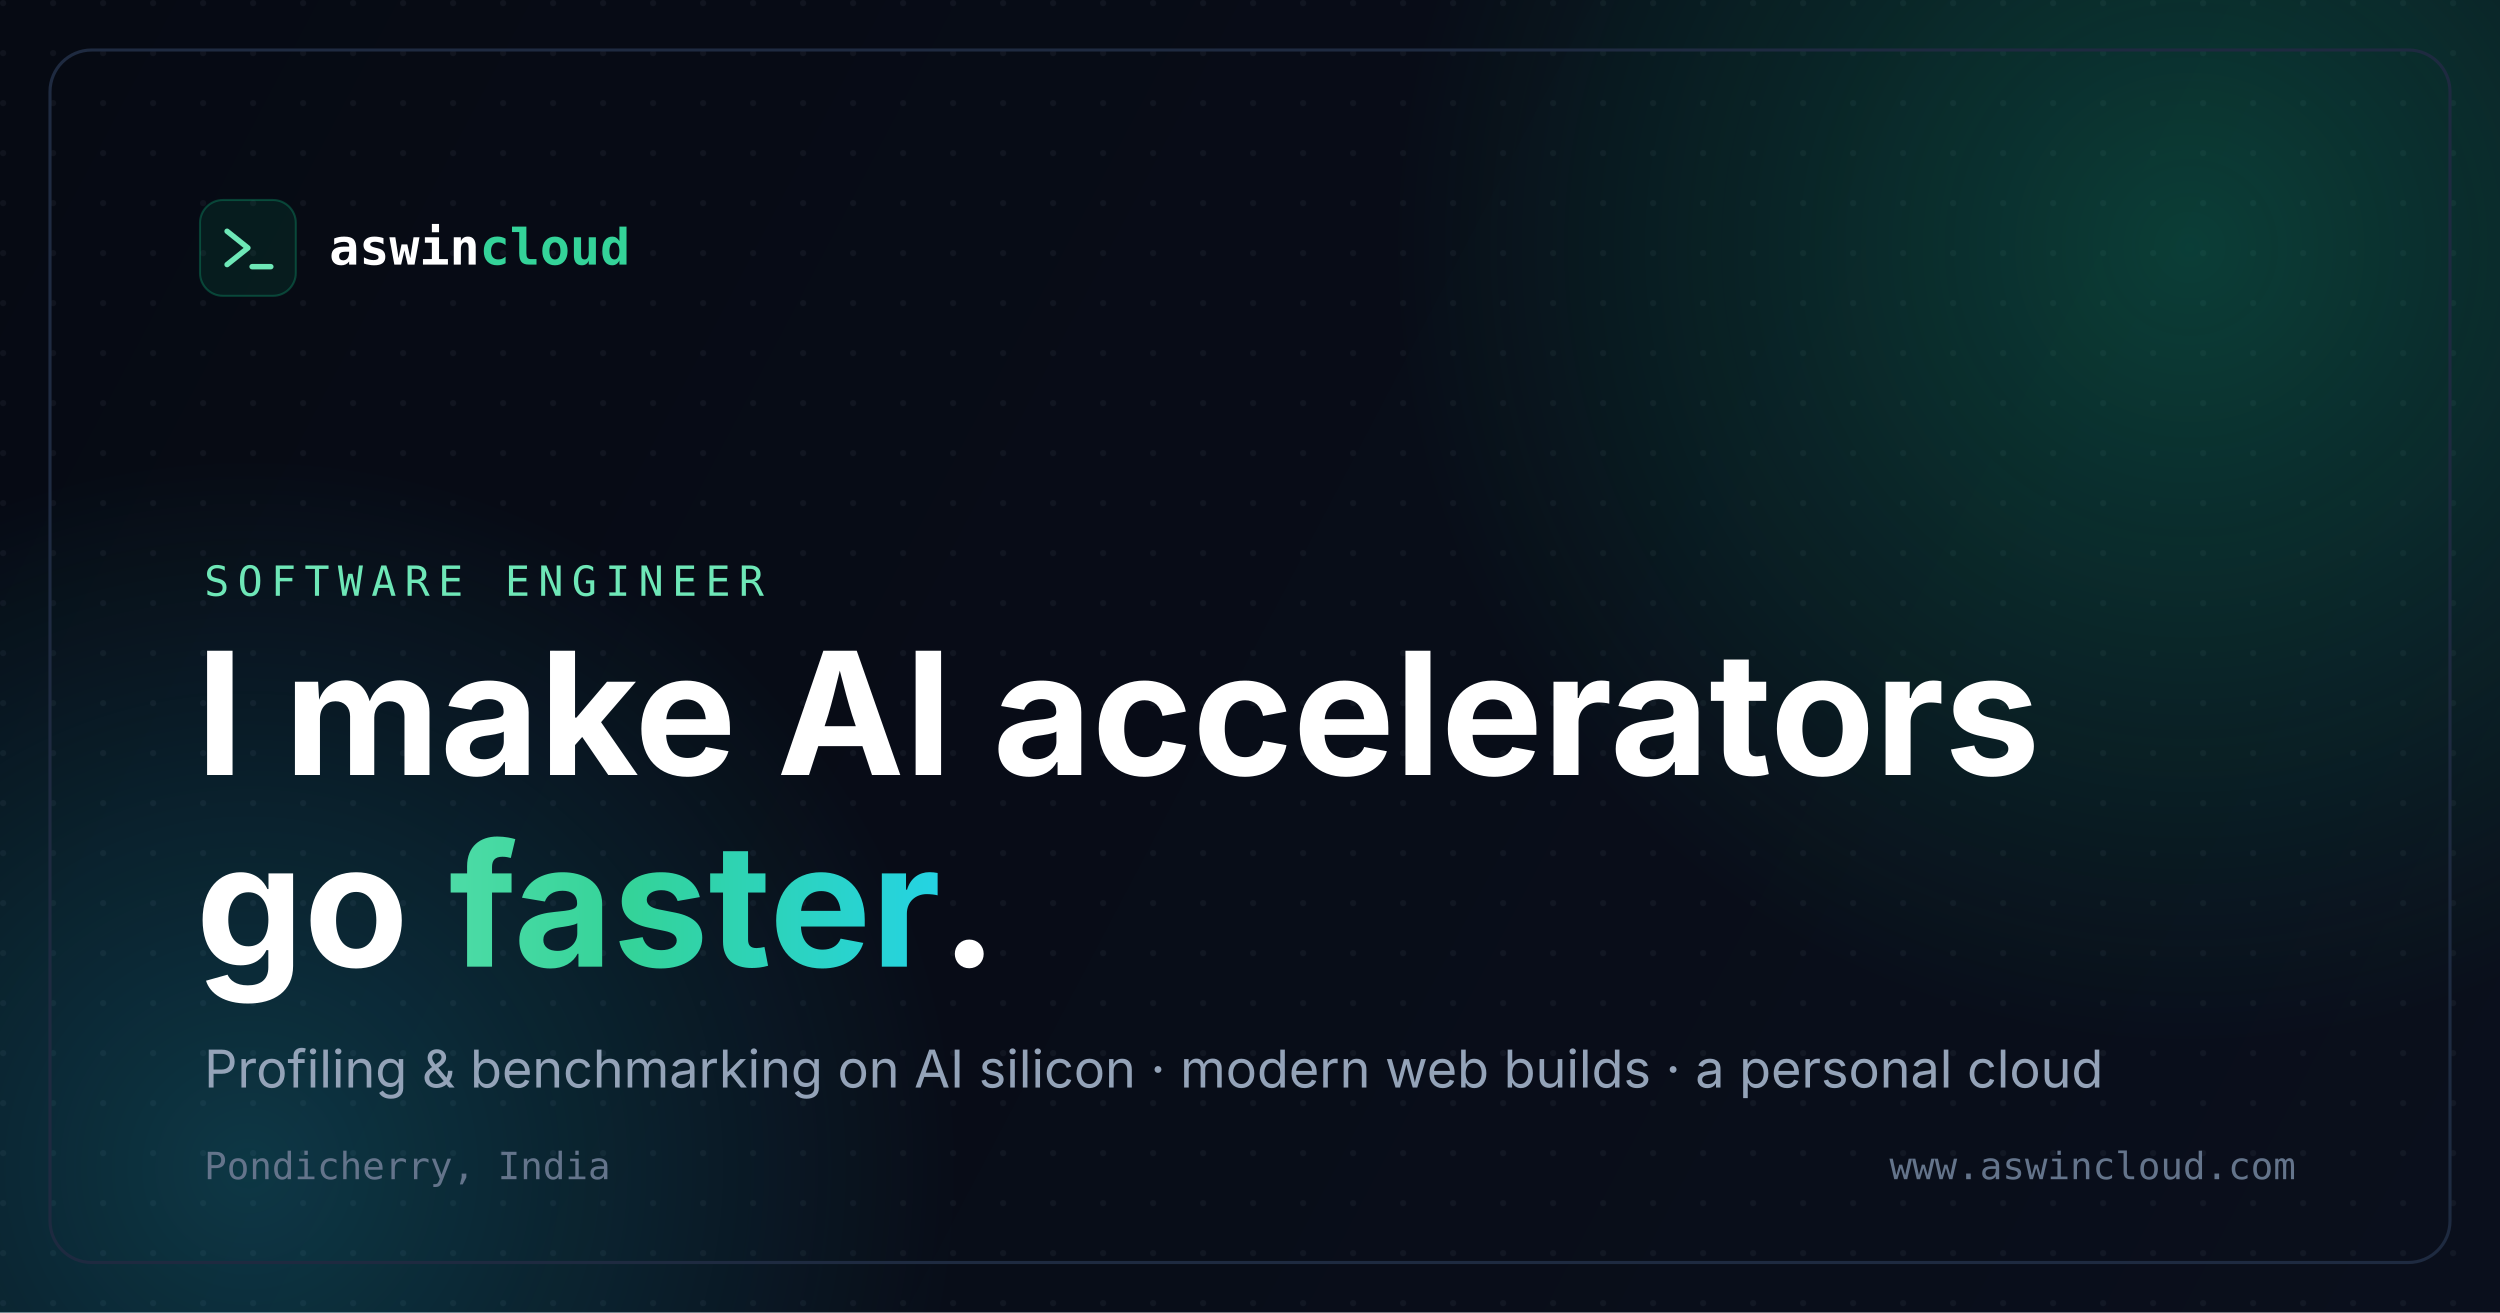
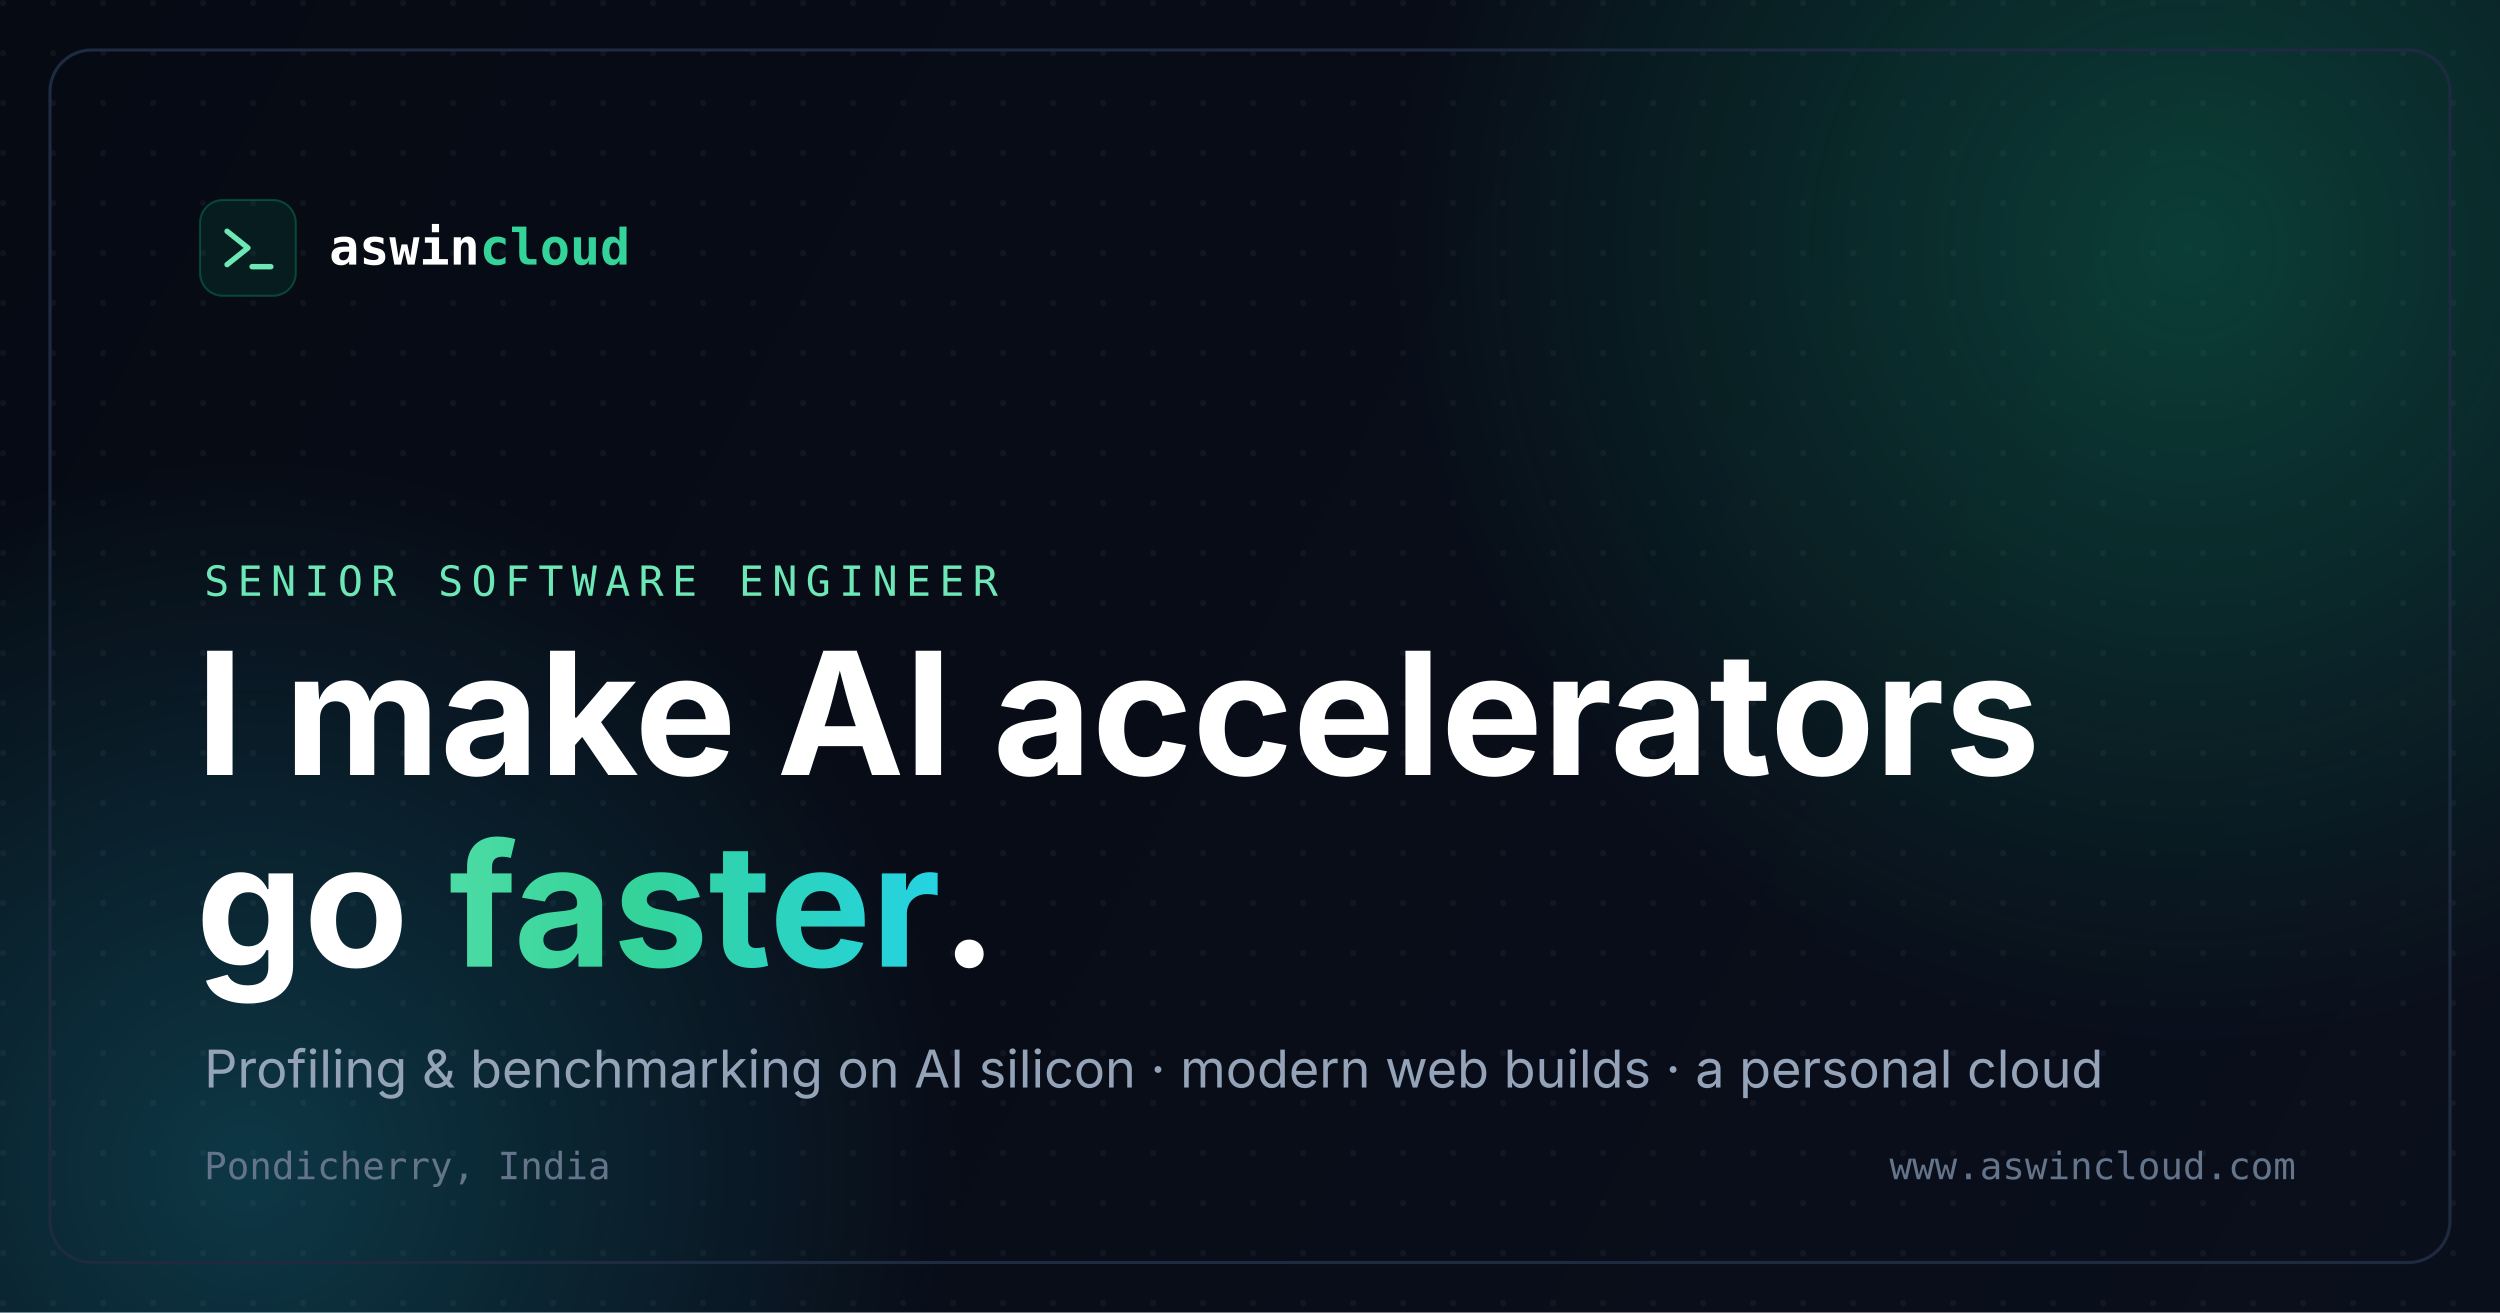
<svg xmlns="http://www.w3.org/2000/svg" width="1200" height="630" viewBox="0 0 1200 630" fill="none">
  <defs>
    <linearGradient id="bg" x1="0" y1="0" x2="1200" y2="630" gradientUnits="userSpaceOnUse">
      <stop offset="0" stop-color="#060a13" />
      <stop offset="1" stop-color="#0a0f1c" />
    </linearGradient>
    <linearGradient id="accent" x1="0" y1="0" x2="1" y2="0">
      <stop offset="0" stop-color="#6ee7b7" />
      <stop offset="0.55" stop-color="#34d399" />
      <stop offset="1" stop-color="#22d3ee" />
    </linearGradient>
    <radialGradient id="glowA" cx="0.5" cy="0.5" r="0.5">
      <stop offset="0" stop-color="#10b981" stop-opacity="0.28" />
      <stop offset="1" stop-color="#10b981" stop-opacity="0" />
    </radialGradient>
    <radialGradient id="glowB" cx="0.5" cy="0.5" r="0.5">
      <stop offset="0" stop-color="#22d3ee" stop-opacity="0.22" />
      <stop offset="1" stop-color="#22d3ee" stop-opacity="0" />
    </radialGradient>
    <pattern id="dots" width="24" height="24" patternUnits="userSpaceOnUse">
      <circle cx="1.5" cy="1.5" r="1.5" fill="#94a3b8" fill-opacity="0.07" />
    </pattern>
  </defs>
  <rect width="1200" height="630" fill="url(#bg)" />
  <rect width="1200" height="630" fill="url(#dots)" />
  <circle cx="1050" cy="120" r="380" fill="url(#glowA)" />
  <circle cx="120" cy="560" r="340" fill="url(#glowB)" />
  <rect x="24" y="24" width="1152" height="582" rx="20" fill="none" stroke="#1e2a40" stroke-width="1.5" />
  <g transform="translate(96, 96)">
    <rect x="0" y="0" width="46" height="46" rx="11" fill="#10b981" fill-opacity="0.10" stroke="#10b981" stroke-opacity="0.30" />
    <path d="M13 15 L23 23 L13 31 M25 32 L34 32" stroke="#6ee7b7" stroke-width="2.6" stroke-linecap="round" stroke-linejoin="round" fill="none" />
    <text x="62" y="31" font-family="'JetBrains Mono', ui-monospace, monospace" font-size="24" font-weight="600" fill="#ffffff">aswin<tspan fill="#34d399">cloud</tspan>
    </text>
  </g>
-   <text x="98" y="286" font-family="'JetBrains Mono', ui-monospace, monospace" font-size="20" font-weight="500" letter-spacing="4" fill="#6ee7b7">SOFTWARE ENGINEER</text>
+   <text x="98" y="286" font-family="'JetBrains Mono', ui-monospace, monospace" font-size="20" font-weight="500" letter-spacing="4" fill="#6ee7b7">SENIOR SOFTWARE ENGINEER</text>
  <text x="94" y="372" font-family="'Space Grotesk', Inter, system-ui, sans-serif" font-size="82" font-weight="700" fill="#ffffff">I make AI accelerators</text>
  <text x="94" y="464" font-family="'Space Grotesk', Inter, system-ui, sans-serif" font-size="82" font-weight="700" fill="#ffffff">go <tspan fill="url(#accent)">faster</tspan>.</text>
  <text x="98" y="522" font-family="Inter, system-ui, sans-serif" font-size="25" font-weight="400" fill="#94a3b8">Profiling &amp; benchmarking on AI silicon · modern web builds · a personal cloud</text>
  <text x="98" y="566" font-family="'JetBrains Mono', ui-monospace, monospace" font-size="18" font-weight="500" fill="#64748b">Pondicherry, India</text>
  <text x="1102" y="566" text-anchor="end" font-family="'JetBrains Mono', ui-monospace, monospace" font-size="18" font-weight="500" fill="#64748b">www.aswincloud.com</text>
</svg>
